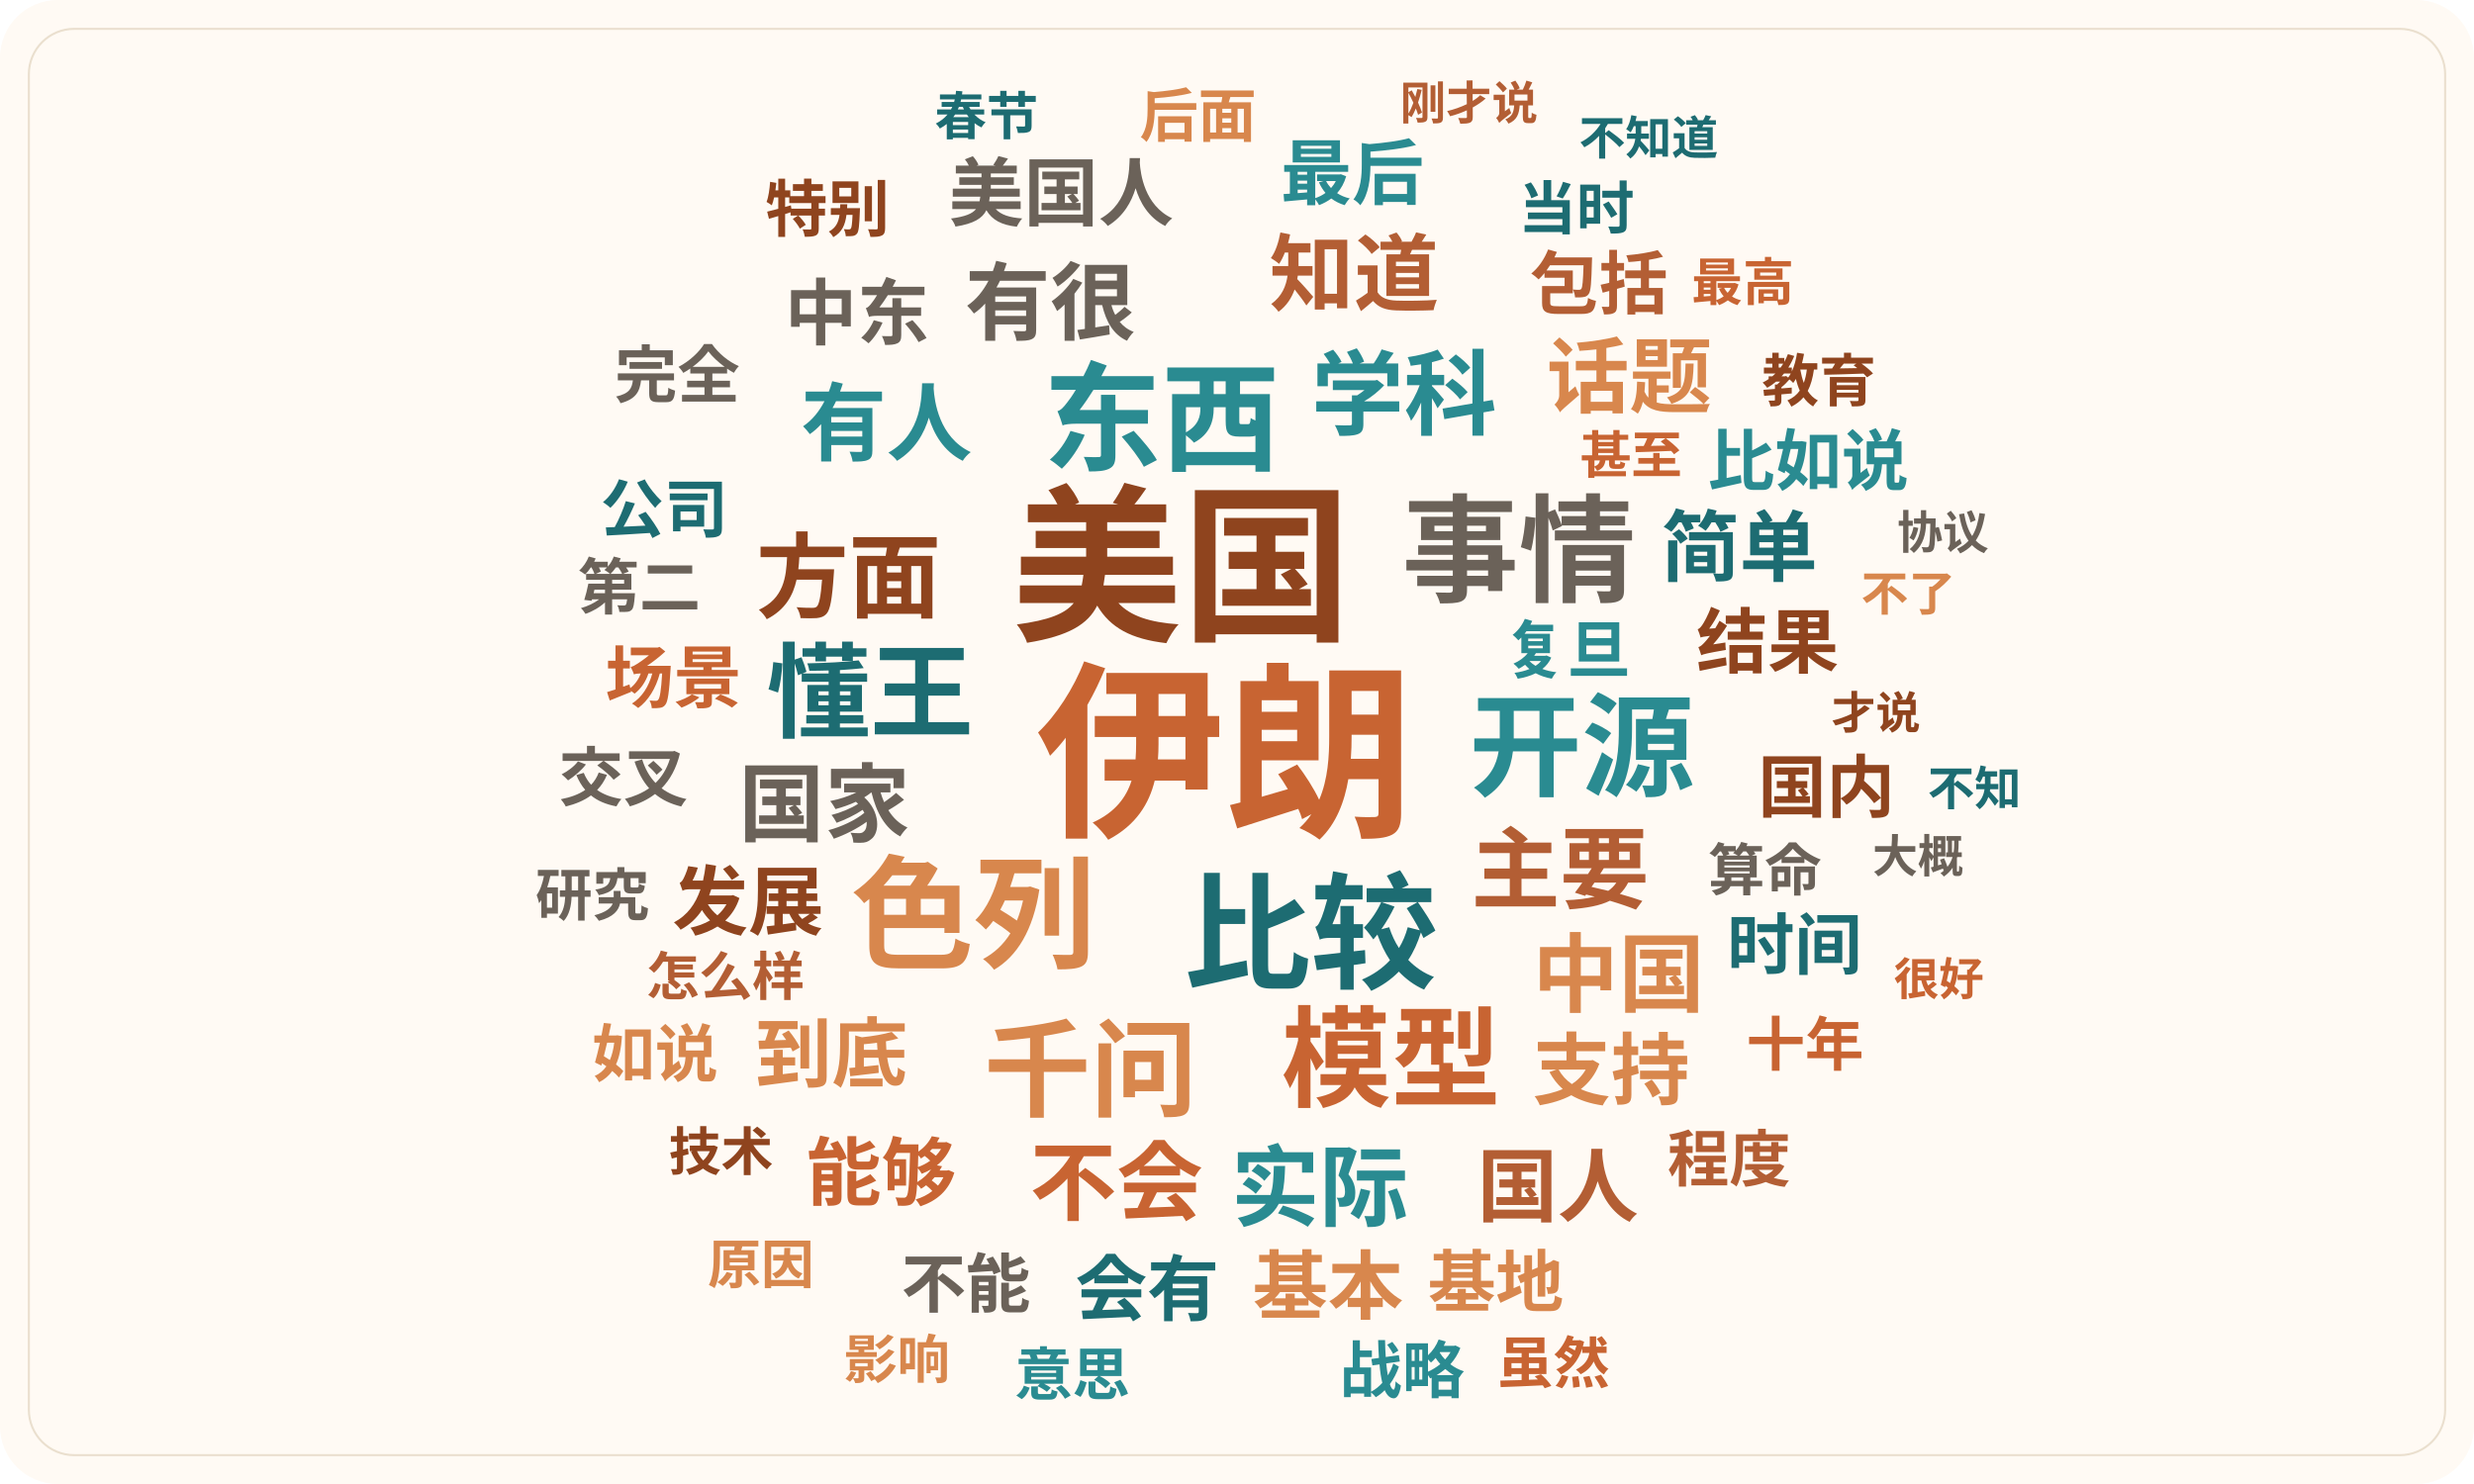
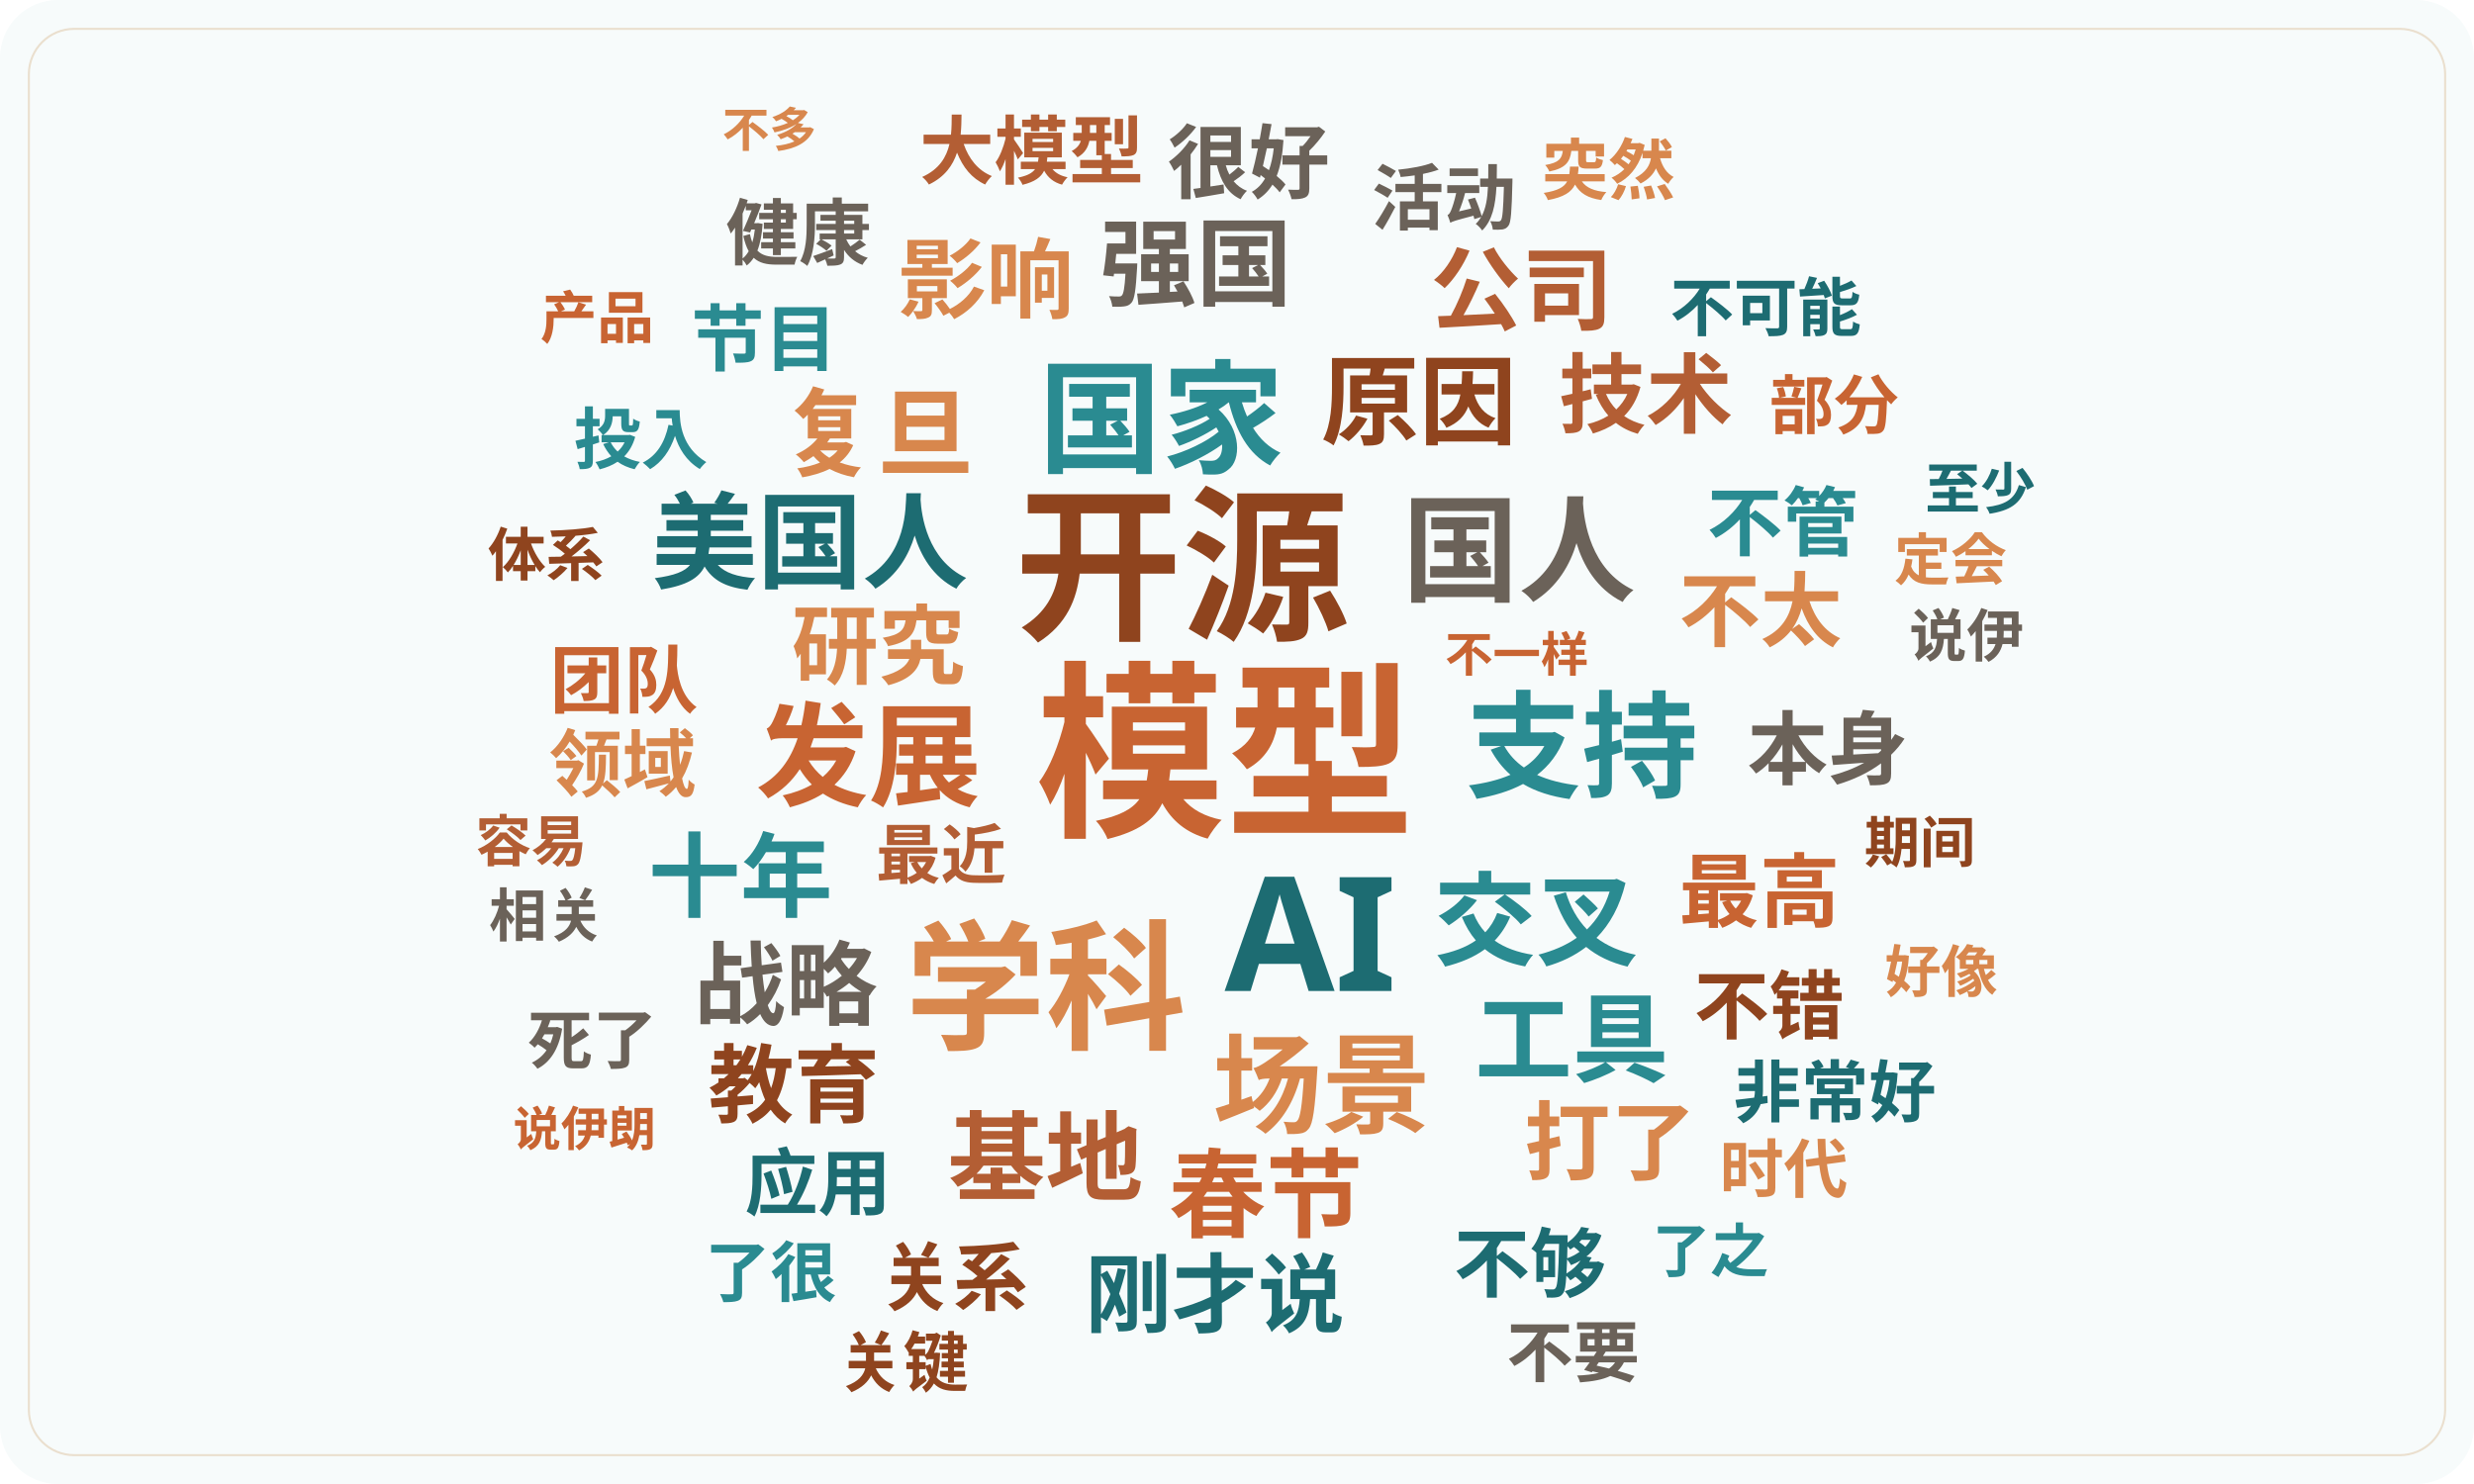
<svg xmlns="http://www.w3.org/2000/svg" viewBox="0 0 1200 720" width="1200" height="720" role="img" aria-labelledby="title desc">
-   <rect width="100%" height="100%" rx="28" fill="#fffaf4" />
+   <rect width="100%" height="100%" rx="28" fill="#f7fbfb" />
  <rect x="14" y="14" width="1172" height="692" rx="22" fill="none" stroke="#eadfce" />
-   <text x="909.9" y="346.0" font-size="21.6" fill="#8f441e" text-anchor="middle" dominant-baseline="middle" font-family="IBM Plex Sans, PingFang SC, Hiragino Sans GB, Microsoft YaHei, sans-serif" font-weight="700">才说</text>
-   <text x="940.4" y="475.2" font-size="21.8" fill="#c86432" text-anchor="middle" dominant-baseline="middle" font-family="IBM Plex Sans, PingFang SC, Hiragino Sans GB, Microsoft YaHei, sans-serif" font-weight="700">很好</text>
-   <text x="930.2" y="415.6" font-size="22.0" fill="#6b6259" text-anchor="middle" dominant-baseline="middle" font-family="IBM Plex Sans, PingFang SC, Hiragino Sans GB, Microsoft YaHei, sans-serif" font-weight="700">大概</text>
-   <text x="942.3" y="258.5" font-size="22.2" fill="#6b6259" text-anchor="middle" dominant-baseline="middle" font-family="IBM Plex Sans, PingFang SC, Hiragino Sans GB, Microsoft YaHei, sans-serif" font-weight="700">协议</text>
-   <text x="712.5" y="50.2" font-size="22.3" fill="#b35e34" text-anchor="middle" dominant-baseline="middle" font-family="IBM Plex Sans, PingFang SC, Hiragino Sans GB, Microsoft YaHei, sans-serif" font-weight="700">刚才说</text>
-   <text x="799.6" y="67.1" font-size="22.5" fill="#1d6c72" text-anchor="middle" dominant-baseline="middle" font-family="IBM Plex Sans, PingFang SC, Hiragino Sans GB, Microsoft YaHei, sans-serif" font-weight="700">不知道</text>
-   <text x="957.7" y="382.7" font-size="22.7" fill="#1d6c72" text-anchor="middle" dominant-baseline="middle" font-family="IBM Plex Sans, PingFang SC, Hiragino Sans GB, Microsoft YaHei, sans-serif" font-weight="700">不知</text>
-   <text x="925.6" y="288.2" font-size="22.9" fill="#d8874d" text-anchor="middle" dominant-baseline="middle" font-family="IBM Plex Sans, PingFang SC, Hiragino Sans GB, Microsoft YaHei, sans-serif" font-weight="700">不了</text>
-   <text x="791.2" y="221.0" font-size="24.7" fill="#c86432" text-anchor="middle" dominant-baseline="middle" font-family="IBM Plex Sans, PingFang SC, Hiragino Sans GB, Microsoft YaHei, sans-serif" font-weight="700">甚至</text>
-   <text x="845.3" y="137.1" font-size="24.9" fill="#c86432" text-anchor="middle" dominant-baseline="middle" font-family="IBM Plex Sans, PingFang SC, Hiragino Sans GB, Microsoft YaHei, sans-serif" font-weight="700">最高</text>
-   <text x="478.5" y="56.6" font-size="25.1" fill="#1d6c72" text-anchor="middle" dominant-baseline="middle" font-family="IBM Plex Sans, PingFang SC, Hiragino Sans GB, Microsoft YaHei, sans-serif" font-weight="700">春节</text>
-   <text x="349.7" y="559.0" font-size="25.3" fill="#8f441e" text-anchor="middle" dominant-baseline="middle" font-family="IBM Plex Sans, PingFang SC, Hiragino Sans GB, Microsoft YaHei, sans-serif" font-weight="700">技术</text>
-   <text x="352.0" y="474.0" font-size="25.5" fill="#b35e34" text-anchor="middle" dominant-baseline="middle" font-family="IBM Plex Sans, PingFang SC, Hiragino Sans GB, Microsoft YaHei, sans-serif" font-weight="700">怎么样</text>
-   <text x="435.1" y="659.8" font-size="25.6" fill="#d8874d" text-anchor="middle" dominant-baseline="middle" font-family="IBM Plex Sans, PingFang SC, Hiragino Sans GB, Microsoft YaHei, sans-serif" font-weight="700">影响</text>
-   <text x="369.1" y="613.7" font-size="25.8" fill="#d8874d" text-anchor="middle" dominant-baseline="middle" font-family="IBM Plex Sans, PingFang SC, Hiragino Sans GB, Microsoft YaHei, sans-serif" font-weight="700">原因</text>
-   <text x="753.5" y="661.6" font-size="27.2" fill="#c86432" text-anchor="middle" dominant-baseline="middle" font-family="IBM Plex Sans, PingFang SC, Hiragino Sans GB, Microsoft YaHei, sans-serif" font-weight="700">虽然</text>
-   <text x="856.0" y="422.4" font-size="27.4" fill="#6b6259" text-anchor="middle" dominant-baseline="middle" font-family="IBM Plex Sans, PingFang SC, Hiragino Sans GB, Microsoft YaHei, sans-serif" font-weight="700">算命</text>
-   <text x="287.3" y="434.5" font-size="27.6" fill="#6b6259" text-anchor="middle" dominant-baseline="middle" font-family="IBM Plex Sans, PingFang SC, Hiragino Sans GB, Microsoft YaHei, sans-serif" font-weight="700">研究</text>
-   <text x="882.3" y="185.0" font-size="27.7" fill="#8f441e" text-anchor="middle" dominant-baseline="middle" font-family="IBM Plex Sans, PingFang SC, Hiragino Sans GB, Microsoft YaHei, sans-serif" font-weight="700">教育</text>
-   <text x="520.1" y="667.1" font-size="27.9" fill="#2a8b91" text-anchor="middle" dominant-baseline="middle" font-family="IBM Plex Sans, PingFang SC, Hiragino Sans GB, Microsoft YaHei, sans-serif" font-weight="700">意思</text>
-   <text x="764.6" y="101.4" font-size="28.1" fill="#1d6c72" text-anchor="middle" dominant-baseline="middle" font-family="IBM Plex Sans, PingFang SC, Hiragino Sans GB, Microsoft YaHei, sans-serif" font-weight="700">当时</text>
-   <text x="581.1" y="56.4" font-size="28.3" fill="#d8874d" text-anchor="middle" dominant-baseline="middle" font-family="IBM Plex Sans, PingFang SC, Hiragino Sans GB, Microsoft YaHei, sans-serif" font-weight="700">后面</text>
-   <text x="875.5" y="507.0" font-size="28.5" fill="#c86432" text-anchor="middle" dominant-baseline="middle" font-family="IBM Plex Sans, PingFang SC, Hiragino Sans GB, Microsoft YaHei, sans-serif" font-weight="700">十年</text>
-   <text x="310.1" y="285.1" font-size="29.7" fill="#6b6259" text-anchor="middle" dominant-baseline="middle" font-family="IBM Plex Sans, PingFang SC, Hiragino Sans GB, Microsoft YaHei, sans-serif" font-weight="700">第二</text>
-   <text x="838.7" y="562.6" font-size="29.9" fill="#b35e34" text-anchor="middle" dominant-baseline="middle" font-family="IBM Plex Sans, PingFang SC, Hiragino Sans GB, Microsoft YaHei, sans-serif" font-weight="700">程度</text>
-   <text x="401.4" y="101.7" font-size="30.1" fill="#8f441e" text-anchor="middle" dominant-baseline="middle" font-family="IBM Plex Sans, PingFang SC, Hiragino Sans GB, Microsoft YaHei, sans-serif" font-weight="700">特别</text>
-   <text x="680.0" y="665.1" font-size="30.3" fill="#2a8b91" text-anchor="middle" dominant-baseline="middle" font-family="IBM Plex Sans, PingFang SC, Hiragino Sans GB, Microsoft YaHei, sans-serif" font-weight="700">战略</text>
-   <text x="328.5" y="182.2" font-size="30.4" fill="#6b6259" text-anchor="middle" dominant-baseline="middle" font-family="IBM Plex Sans, PingFang SC, Hiragino Sans GB, Microsoft YaHei, sans-serif" font-weight="700">完全</text>
-   <text x="317.7" y="511.6" font-size="30.6" fill="#d8874d" text-anchor="middle" dominant-baseline="middle" font-family="IBM Plex Sans, PingFang SC, Hiragino Sans GB, Microsoft YaHei, sans-serif" font-weight="700">如说</text>
-   <text x="760.1" y="315.7" font-size="30.8" fill="#2a8b91" text-anchor="middle" dominant-baseline="middle" font-family="IBM Plex Sans, PingFang SC, Hiragino Sans GB, Microsoft YaHei, sans-serif" font-weight="700">复旦</text>
-   <text x="322.1" y="247.3" font-size="31.0" fill="#1d6c72" text-anchor="middle" dominant-baseline="middle" font-family="IBM Plex Sans, PingFang SC, Hiragino Sans GB, Microsoft YaHei, sans-serif" font-weight="700">公司</text>
-   <text x="302.3" y="377.5" font-size="31.2" fill="#6b6259" text-anchor="middle" dominant-baseline="middle" font-family="IBM Plex Sans, PingFang SC, Hiragino Sans GB, Microsoft YaHei, sans-serif" font-weight="700">交叉</text>
-   <text x="468.5" y="623.2" font-size="31.3" fill="#6b6259" text-anchor="middle" dominant-baseline="middle" font-family="IBM Plex Sans, PingFang SC, Hiragino Sans GB, Microsoft YaHei, sans-serif" font-weight="700">不能</text>
-   <text x="877.0" y="223.9" font-size="32.5" fill="#2a8b91" text-anchor="middle" dominant-baseline="middle" font-family="IBM Plex Sans, PingFang SC, Hiragino Sans GB, Microsoft YaHei, sans-serif" font-weight="700">比如说</text>
-   <text x="870.4" y="458.7" font-size="32.7" fill="#1d6c72" text-anchor="middle" dominant-baseline="middle" font-family="IBM Plex Sans, PingFang SC, Hiragino Sans GB, Microsoft YaHei, sans-serif" font-weight="700">时间</text>
-   <text x="725.5" y="622.3" font-size="32.9" fill="#d8874d" text-anchor="middle" dominant-baseline="middle" font-family="IBM Plex Sans, PingFang SC, Hiragino Sans GB, Microsoft YaHei, sans-serif" font-weight="700">基地</text>
-   <text x="326.7" y="329.2" font-size="33.1" fill="#c86432" text-anchor="middle" dominant-baseline="middle" font-family="IBM Plex Sans, PingFang SC, Hiragino Sans GB, Microsoft YaHei, sans-serif" font-weight="700">场景</text>
-   <text x="885.9" y="382.2" font-size="33.2" fill="#8f441e" text-anchor="middle" dominant-baseline="middle" font-family="IBM Plex Sans, PingFang SC, Hiragino Sans GB, Microsoft YaHei, sans-serif" font-weight="700">国内</text>
-   <text x="775.5" y="137.9" font-size="33.4" fill="#b35e34" text-anchor="middle" dominant-baseline="middle" font-family="IBM Plex Sans, PingFang SC, Hiragino Sans GB, Microsoft YaHei, sans-serif" font-weight="700">包括</text>
-   <text x="857.4" y="311.7" font-size="34.5" fill="#8f441e" text-anchor="middle" dominant-baseline="middle" font-family="IBM Plex Sans, PingFang SC, Hiragino Sans GB, Microsoft YaHei, sans-serif" font-weight="700">结果</text>
-   <text x="655.8" y="84.3" font-size="34.7" fill="#2a8b91" text-anchor="middle" dominant-baseline="middle" font-family="IBM Plex Sans, PingFang SC, Hiragino Sans GB, Microsoft YaHei, sans-serif" font-weight="700">最后</text>
-   <text x="556.4" y="625.7" font-size="34.9" fill="#1d6c72" text-anchor="middle" dominant-baseline="middle" font-family="IBM Plex Sans, PingFang SC, Hiragino Sans GB, Microsoft YaHei, sans-serif" font-weight="700">会有</text>
-   <text x="415.7" y="152.2" font-size="35.1" fill="#6b6259" text-anchor="middle" dominant-baseline="middle" font-family="IBM Plex Sans, PingFang SC, Hiragino Sans GB, Microsoft YaHei, sans-serif" font-weight="700">中东</text>
-   <text x="427.4" y="569.2" font-size="36.2" fill="#c86432" text-anchor="middle" dominant-baseline="middle" font-family="IBM Plex Sans, PingFang SC, Hiragino Sans GB, Microsoft YaHei, sans-serif" font-weight="700">能够</text>
-   <text x="514.7" y="94.0" font-size="36.3" fill="#6b6259" text-anchor="middle" dominant-baseline="middle" font-family="IBM Plex Sans, PingFang SC, Hiragino Sans GB, Microsoft YaHei, sans-serif" font-weight="700">美国人</text>
-   <text x="644.1" y="624.3" font-size="36.5" fill="#d8874d" text-anchor="middle" dominant-baseline="middle" font-family="IBM Plex Sans, PingFang SC, Hiragino Sans GB, Microsoft YaHei, sans-serif" font-weight="700">基本</text>
-   <text x="362.9" y="437.8" font-size="36.7" fill="#8f441e" text-anchor="middle" dominant-baseline="middle" font-family="IBM Plex Sans, PingFang SC, Hiragino Sans GB, Microsoft YaHei, sans-serif" font-weight="700">发展</text>
-   <text x="403.4" y="511.5" font-size="36.9" fill="#d8874d" text-anchor="middle" dominant-baseline="middle" font-family="IBM Plex Sans, PingFang SC, Hiragino Sans GB, Microsoft YaHei, sans-serif" font-weight="700">到底</text>
-   <text x="843.7" y="265.8" font-size="37.9" fill="#1d6c72" text-anchor="middle" dominant-baseline="middle" font-family="IBM Plex Sans, PingFang SC, Hiragino Sans GB, Microsoft YaHei, sans-serif" font-weight="700">简单</text>
-   <text x="781.4" y="519.5" font-size="38.1" fill="#d8874d" text-anchor="middle" dominant-baseline="middle" font-family="IBM Plex Sans, PingFang SC, Hiragino Sans GB, Microsoft YaHei, sans-serif" font-weight="700">支持</text>
-   <text x="755.6" y="576.0" font-size="39.1" fill="#b35e34" text-anchor="middle" dominant-baseline="middle" font-family="IBM Plex Sans, PingFang SC, Hiragino Sans GB, Microsoft YaHei, sans-serif" font-weight="700">国人</text>
-   <text x="790.3" y="183.1" font-size="40.1" fill="#d8874d" text-anchor="middle" dominant-baseline="middle" font-family="IBM Plex Sans, PingFang SC, Hiragino Sans GB, Microsoft YaHei, sans-serif" font-weight="700">话题</text>
-   <text x="656.8" y="133.3" font-size="41.1" fill="#b35e34" text-anchor="middle" dominant-baseline="middle" font-family="IBM Plex Sans, PingFang SC, Hiragino Sans GB, Microsoft YaHei, sans-serif" font-weight="700">知道</text>
-   <text x="509.4" y="147.2" font-size="41.3" fill="#6b6259" text-anchor="middle" dominant-baseline="middle" font-family="IBM Plex Sans, PingFang SC, Hiragino Sans GB, Microsoft YaHei, sans-serif" font-weight="700">有很</text>
-   <text x="430.0" y="205.7" font-size="41.5" fill="#2a8b91" text-anchor="middle" dominant-baseline="middle" font-family="IBM Plex Sans, PingFang SC, Hiragino Sans GB, Microsoft YaHei, sans-serif" font-weight="700">有人</text>
-   <text x="399.9" y="390.5" font-size="41.6" fill="#6b6259" text-anchor="middle" dominant-baseline="middle" font-family="IBM Plex Sans, PingFang SC, Hiragino Sans GB, Microsoft YaHei, sans-serif" font-weight="700">国家</text>
-   <text x="785.1" y="473.1" font-size="41.8" fill="#d8874d" text-anchor="middle" dominant-baseline="middle" font-family="IBM Plex Sans, PingFang SC, Hiragino Sans GB, Microsoft YaHei, sans-serif" font-weight="700">中国</text>
-   <text x="541.5" y="574.0" font-size="42.0" fill="#c86432" text-anchor="middle" dominant-baseline="middle" font-family="IBM Plex Sans, PingFang SC, Hiragino Sans GB, Microsoft YaHei, sans-serif" font-weight="700">不会</text>
-   <text x="640.1" y="576.5" font-size="43.0" fill="#2a8b91" text-anchor="middle" dominant-baseline="middle" font-family="IBM Plex Sans, PingFang SC, Hiragino Sans GB, Microsoft YaHei, sans-serif" font-weight="700">实际</text>
-   <text x="756.7" y="422.2" font-size="43.1" fill="#b35e34" text-anchor="middle" dominant-baseline="middle" font-family="IBM Plex Sans, PingFang SC, Hiragino Sans GB, Microsoft YaHei, sans-serif" font-weight="700">主要</text>
-   <text x="411.6" y="280.4" font-size="44.8" fill="#8f441e" text-anchor="middle" dominant-baseline="middle" font-family="IBM Plex Sans, PingFang SC, Hiragino Sans GB, Microsoft YaHei, sans-serif" font-weight="700">方面</text>
-   <text x="681.0" y="191.7" font-size="45.0" fill="#2a8b91" text-anchor="middle" dominant-baseline="middle" font-family="IBM Plex Sans, PingFang SC, Hiragino Sans GB, Microsoft YaHei, sans-serif" font-weight="700">学科</text>
-   <text x="422.0" y="336.4" font-size="50.2" fill="#1d6c72" text-anchor="middle" dominant-baseline="middle" font-family="IBM Plex Sans, PingFang SC, Hiragino Sans GB, Microsoft YaHei, sans-serif" font-weight="700">懂王</text>
-   <text x="529.0" y="519.6" font-size="51.7" fill="#d8874d" text-anchor="middle" dominant-baseline="middle" font-family="IBM Plex Sans, PingFang SC, Hiragino Sans GB, Microsoft YaHei, sans-serif" font-weight="700">千问</text>
-   <text x="674.8" y="514.2" font-size="53.2" fill="#c86432" text-anchor="middle" dominant-baseline="middle" font-family="IBM Plex Sans, PingFang SC, Hiragino Sans GB, Microsoft YaHei, sans-serif" font-weight="700">模型</text>
-   <text x="767.2" y="362.8" font-size="54.6" fill="#2a8b91" text-anchor="middle" dominant-baseline="middle" font-family="IBM Plex Sans, PingFang SC, Hiragino Sans GB, Microsoft YaHei, sans-serif" font-weight="700">开源</text>
-   <text x="736.7" y="267.7" font-size="56.7" fill="#6b6259" text-anchor="middle" dominant-baseline="middle" font-family="IBM Plex Sans, PingFang SC, Hiragino Sans GB, Microsoft YaHei, sans-serif" font-weight="700">事情</text>
-   <text x="563.4" y="203.9" font-size="57.5" fill="#2a8b91" text-anchor="middle" dominant-baseline="middle" font-family="IBM Plex Sans, PingFang SC, Hiragino Sans GB, Microsoft YaHei, sans-serif" font-weight="700">东西</text>
-   <text x="472.3" y="444.2" font-size="59.5" fill="#d8874d" text-anchor="middle" dominant-baseline="middle" font-family="IBM Plex Sans, PingFang SC, Hiragino Sans GB, Microsoft YaHei, sans-serif" font-weight="700">色列</text>
-   <text x="635.7" y="453.5" font-size="61.5" fill="#1d6c72" text-anchor="middle" dominant-baseline="middle" font-family="IBM Plex Sans, PingFang SC, Hiragino Sans GB, Microsoft YaHei, sans-serif" font-weight="700">比较</text>
-   <text x="573.3" y="275.7" font-size="82.4" fill="#8f441e" text-anchor="middle" dominant-baseline="middle" font-family="IBM Plex Sans, PingFang SC, Hiragino Sans GB, Microsoft YaHei, sans-serif" font-weight="700">美国</text>
-   <text x="594.4" y="366.6" font-size="92.0" fill="#c86432" text-anchor="middle" dominant-baseline="middle" font-family="IBM Plex Sans, PingFang SC, Hiragino Sans GB, Microsoft YaHei, sans-serif" font-weight="700">伊朗</text>
+   <text x="373.2" y="63.2" font-size="22.9" fill="#d8874d" text-anchor="middle" dominant-baseline="middle" font-family="IBM Plex Sans, PingFang SC, Hiragino Sans GB, Microsoft YaHei, sans-serif" font-weight="700">不多</text>
+   <text x="283.6" y="547.9" font-size="23.1" fill="#c86432" text-anchor="middle" dominant-baseline="middle" font-family="IBM Plex Sans, PingFang SC, Hiragino Sans GB, Microsoft YaHei, sans-serif" font-weight="700">说伊朗</text>
+   <text x="735.7" y="317.7" font-size="23.2" fill="#c86432" text-anchor="middle" dominant-baseline="middle" font-family="IBM Plex Sans, PingFang SC, Hiragino Sans GB, Microsoft YaHei, sans-serif" font-weight="700">不一样</text>
+   <text x="960.5" y="237.4" font-size="26.7" fill="#1d6c72" text-anchor="middle" dominant-baseline="middle" font-family="IBM Plex Sans, PingFang SC, Hiragino Sans GB, Microsoft YaHei, sans-serif" font-weight="700">至少</text>
+   <text x="931.2" y="409.0" font-size="26.9" fill="#8f441e" text-anchor="middle" dominant-baseline="middle" font-family="IBM Plex Sans, PingFang SC, Hiragino Sans GB, Microsoft YaHei, sans-serif" font-weight="700">期间</text>
+   <text x="257.7" y="408.4" font-size="27.1" fill="#b35e34" text-anchor="middle" dominant-baseline="middle" font-family="IBM Plex Sans, PingFang SC, Hiragino Sans GB, Microsoft YaHei, sans-serif" font-weight="700">容易</text>
+   <text x="946.1" y="271.8" font-size="27.3" fill="#d8874d" text-anchor="middle" dominant-baseline="middle" font-family="IBM Plex Sans, PingFang SC, Hiragino Sans GB, Microsoft YaHei, sans-serif" font-weight="700">定会</text>
+   <text x="941.5" y="471.7" font-size="27.4" fill="#d8874d" text-anchor="middle" dominant-baseline="middle" font-family="IBM Plex Sans, PingFang SC, Hiragino Sans GB, Microsoft YaHei, sans-serif" font-weight="700">好像</text>
+   <text x="289.6" y="154.4" font-size="27.6" fill="#c86432" text-anchor="middle" dominant-baseline="middle" font-family="IBM Plex Sans, PingFang SC, Hiragino Sans GB, Microsoft YaHei, sans-serif" font-weight="700">产品</text>
+   <text x="953.9" y="308.8" font-size="27.8" fill="#6b6259" text-anchor="middle" dominant-baseline="middle" font-family="IBM Plex Sans, PingFang SC, Hiragino Sans GB, Microsoft YaHei, sans-serif" font-weight="700">说伊</text>
+   <text x="265.2" y="444.5" font-size="28.0" fill="#6b6259" text-anchor="middle" dominant-baseline="middle" font-family="IBM Plex Sans, PingFang SC, Hiragino Sans GB, Microsoft YaHei, sans-serif" font-weight="700">相关</text>
+   <text x="264.8" y="269.5" font-size="28.2" fill="#8f441e" text-anchor="middle" dominant-baseline="middle" font-family="IBM Plex Sans, PingFang SC, Hiragino Sans GB, Microsoft YaHei, sans-serif" font-weight="700">体系</text>
+   <text x="829.6" y="607.2" font-size="28.3" fill="#2a8b91" text-anchor="middle" dominant-baseline="middle" font-family="IBM Plex Sans, PingFang SC, Hiragino Sans GB, Microsoft YaHei, sans-serif" font-weight="700">了之</text>
+   <text x="856.4" y="149.6" font-size="30.9" fill="#1d6c72" text-anchor="middle" dominant-baseline="middle" font-family="IBM Plex Sans, PingFang SC, Hiragino Sans GB, Microsoft YaHei, sans-serif" font-weight="700">不可能</text>
+   <text x="865.2" y="567.6" font-size="31.1" fill="#d8874d" text-anchor="middle" dominant-baseline="middle" font-family="IBM Plex Sans, PingFang SC, Hiragino Sans GB, Microsoft YaHei, sans-serif" font-weight="700">时代</text>
+   <text x="889.6" y="196.9" font-size="31.3" fill="#c86432" text-anchor="middle" dominant-baseline="middle" font-family="IBM Plex Sans, PingFang SC, Hiragino Sans GB, Microsoft YaHei, sans-serif" font-weight="700">部分</text>
+   <text x="287.3" y="504.8" font-size="31.4" fill="#6b6259" text-anchor="middle" dominant-baseline="middle" font-family="IBM Plex Sans, PingFang SC, Hiragino Sans GB, Microsoft YaHei, sans-serif" font-weight="700">死了</text>
+   <text x="456.4" y="415.0" font-size="31.6" fill="#b35e34" text-anchor="middle" dominant-baseline="middle" font-family="IBM Plex Sans, PingFang SC, Hiragino Sans GB, Microsoft YaHei, sans-serif" font-weight="700">最近</text>
+   <text x="438.1" y="661.4" font-size="31.8" fill="#8f441e" text-anchor="middle" dominant-baseline="middle" font-family="IBM Plex Sans, PingFang SC, Hiragino Sans GB, Microsoft YaHei, sans-serif" font-weight="700">关键</text>
+   <text x="373.7" y="617.7" font-size="32.0" fill="#2a8b91" text-anchor="middle" dominant-baseline="middle" font-family="IBM Plex Sans, PingFang SC, Hiragino Sans GB, Microsoft YaHei, sans-serif" font-weight="700">了很</text>
+   <text x="763.0" y="656.5" font-size="32.2" fill="#6b6259" text-anchor="middle" dominant-baseline="middle" font-family="IBM Plex Sans, PingFang SC, Hiragino Sans GB, Microsoft YaHei, sans-serif" font-weight="700">不要</text>
+   <text x="780.1" y="82.9" font-size="32.3" fill="#d8874d" text-anchor="middle" dominant-baseline="middle" font-family="IBM Plex Sans, PingFang SC, Hiragino Sans GB, Microsoft YaHei, sans-serif" font-weight="700">突然</text>
+   <text x="310.9" y="213.4" font-size="32.5" fill="#2a8b91" text-anchor="middle" dominant-baseline="middle" font-family="IBM Plex Sans, PingFang SC, Hiragino Sans GB, Microsoft YaHei, sans-serif" font-weight="700">投入</text>
+   <text x="890.0" y="530.2" font-size="32.7" fill="#1d6c72" text-anchor="middle" dominant-baseline="middle" font-family="IBM Plex Sans, PingFang SC, Hiragino Sans GB, Microsoft YaHei, sans-serif" font-weight="700">非常好</text>
+   <text x="700.3" y="96.5" font-size="35.0" fill="#6b6259" text-anchor="middle" dominant-baseline="middle" font-family="IBM Plex Sans, PingFang SC, Hiragino Sans GB, Microsoft YaHei, sans-serif" font-weight="700">活动</text>
+   <text x="387.4" y="113.4" font-size="35.2" fill="#6b6259" text-anchor="middle" dominant-baseline="middle" font-family="IBM Plex Sans, PingFang SC, Hiragino Sans GB, Microsoft YaHei, sans-serif" font-weight="700">健康</text>
+   <text x="370.7" y="164.8" font-size="35.4" fill="#2a8b91" text-anchor="middle" dominant-baseline="middle" font-family="IBM Plex Sans, PingFang SC, Hiragino Sans GB, Microsoft YaHei, sans-serif" font-weight="700">节目</text>
+   <text x="396.7" y="574.3" font-size="35.5" fill="#1d6c72" text-anchor="middle" dominant-baseline="middle" font-family="IBM Plex Sans, PingFang SC, Hiragino Sans GB, Microsoft YaHei, sans-serif" font-weight="700">应用</text>
+   <text x="301.9" y="371.1" font-size="35.7" fill="#d8874d" text-anchor="middle" dominant-baseline="middle" font-family="IBM Plex Sans, PingFang SC, Hiragino Sans GB, Microsoft YaHei, sans-serif" font-weight="700">领域</text>
+   <text x="302.6" y="330.5" font-size="35.9" fill="#c86432" text-anchor="middle" dominant-baseline="middle" font-family="IBM Plex Sans, PingFang SC, Hiragino Sans GB, Microsoft YaHei, sans-serif" font-weight="700">团队</text>
+   <text x="462.4" y="620.2" font-size="36.1" fill="#8f441e" text-anchor="middle" dominant-baseline="middle" font-family="IBM Plex Sans, PingFang SC, Hiragino Sans GB, Microsoft YaHei, sans-serif" font-weight="700">关系</text>
+   <text x="500.4" y="73.7" font-size="36.3" fill="#b35e34" text-anchor="middle" dominant-baseline="middle" font-family="IBM Plex Sans, PingFang SC, Hiragino Sans GB, Microsoft YaHei, sans-serif" font-weight="700">大模型</text>
+   <text x="858.1" y="488.4" font-size="36.4" fill="#8f441e" text-anchor="middle" dominant-baseline="middle" font-family="IBM Plex Sans, PingFang SC, Hiragino Sans GB, Microsoft YaHei, sans-serif" font-weight="700">不错</text>
+   <text x="864.6" y="253.9" font-size="36.6" fill="#2a8b91" text-anchor="middle" dominant-baseline="middle" font-family="IBM Plex Sans, PingFang SC, Hiragino Sans GB, Microsoft YaHei, sans-serif" font-weight="700">不管</text>
+   <text x="742.0" y="613.5" font-size="36.8" fill="#1d6c72" text-anchor="middle" dominant-baseline="middle" font-family="IBM Plex Sans, PingFang SC, Hiragino Sans GB, Microsoft YaHei, sans-serif" font-weight="700">不够</text>
+   <text x="886.5" y="363.9" font-size="38.9" fill="#6b6259" text-anchor="middle" dominant-baseline="middle" font-family="IBM Plex Sans, PingFang SC, Hiragino Sans GB, Microsoft YaHei, sans-serif" font-weight="700">本身</text>
+   <text x="853.4" y="433.0" font-size="39.1" fill="#c86432" text-anchor="middle" dominant-baseline="middle" font-family="IBM Plex Sans, PingFang SC, Hiragino Sans GB, Microsoft YaHei, sans-serif" font-weight="700">最高</text>
+   <text x="605.6" y="79.4" font-size="39.3" fill="#6b6259" text-anchor="middle" dominant-baseline="middle" font-family="IBM Plex Sans, PingFang SC, Hiragino Sans GB, Microsoft YaHei, sans-serif" font-weight="700">很好</text>
+   <text x="853.9" y="296.7" font-size="39.5" fill="#d8874d" text-anchor="middle" dominant-baseline="middle" font-family="IBM Plex Sans, PingFang SC, Hiragino Sans GB, Microsoft YaHei, sans-serif" font-weight="700">不太</text>
+   <text x="385.1" y="526.8" font-size="41.5" fill="#8f441e" text-anchor="middle" dominant-baseline="middle" font-family="IBM Plex Sans, PingFang SC, Hiragino Sans GB, Microsoft YaHei, sans-serif" font-weight="700">教育</text>
+   <text x="781.0" y="554.6" font-size="41.7" fill="#d8874d" text-anchor="middle" dominant-baseline="middle" font-family="IBM Plex Sans, PingFang SC, Hiragino Sans GB, Microsoft YaHei, sans-serif" font-weight="700">打了</text>
+   <text x="589.2" y="628.5" font-size="41.9" fill="#1d6c72" text-anchor="middle" dominant-baseline="middle" font-family="IBM Plex Sans, PingFang SC, Hiragino Sans GB, Microsoft YaHei, sans-serif" font-weight="700">刚才说</text>
+   <text x="426.0" y="313.8" font-size="42.0" fill="#d8874d" text-anchor="middle" dominant-baseline="middle" font-family="IBM Plex Sans, PingFang SC, Hiragino Sans GB, Microsoft YaHei, sans-serif" font-weight="700">研究</text>
+   <text x="798.3" y="191.9" font-size="42.2" fill="#b35e34" text-anchor="middle" dominant-baseline="middle" font-family="IBM Plex Sans, PingFang SC, Hiragino Sans GB, Microsoft YaHei, sans-serif" font-weight="700">技术</text>
+   <text x="478.3" y="136.2" font-size="42.4" fill="#d8874d" text-anchor="middle" dominant-baseline="middle" font-family="IBM Plex Sans, PingFang SC, Hiragino Sans GB, Microsoft YaHei, sans-serif" font-weight="700">影响</text>
+   <text x="738.0" y="141.1" font-size="44.4" fill="#b35e34" text-anchor="middle" dominant-baseline="middle" font-family="IBM Plex Sans, PingFang SC, Hiragino Sans GB, Microsoft YaHei, sans-serif" font-weight="700">公司</text>
+   <text x="381.0" y="478.2" font-size="44.5" fill="#6b6259" text-anchor="middle" dominant-baseline="middle" font-family="IBM Plex Sans, PingFang SC, Hiragino Sans GB, Microsoft YaHei, sans-serif" font-weight="700">战略</text>
+   <text x="359.1" y="425.7" font-size="44.7" fill="#2a8b91" text-anchor="middle" dominant-baseline="middle" font-family="IBM Plex Sans, PingFang SC, Hiragino Sans GB, Microsoft YaHei, sans-serif" font-weight="700">十年</text>
+   <text x="580.2" y="128.4" font-size="46.6" fill="#6b6259" text-anchor="middle" dominant-baseline="middle" font-family="IBM Plex Sans, PingFang SC, Hiragino Sans GB, Microsoft YaHei, sans-serif" font-weight="700">强国</text>
+   <text x="425.5" y="210.9" font-size="46.8" fill="#d8874d" text-anchor="middle" dominant-baseline="middle" font-family="IBM Plex Sans, PingFang SC, Hiragino Sans GB, Microsoft YaHei, sans-serif" font-weight="700">复旦</text>
+   <text x="614.0" y="580.2" font-size="47.0" fill="#c86432" text-anchor="middle" dominant-baseline="middle" font-family="IBM Plex Sans, PingFang SC, Hiragino Sans GB, Microsoft YaHei, sans-serif" font-weight="700">春节</text>
+   <text x="762.5" y="504.8" font-size="47.1" fill="#2a8b91" text-anchor="middle" dominant-baseline="middle" font-family="IBM Plex Sans, PingFang SC, Hiragino Sans GB, Microsoft YaHei, sans-serif" font-weight="700">工具</text>
+   <text x="507.1" y="562.2" font-size="47.3" fill="#b35e34" text-anchor="middle" dominant-baseline="middle" font-family="IBM Plex Sans, PingFang SC, Hiragino Sans GB, Microsoft YaHei, sans-serif" font-weight="700">基地</text>
+   <text x="688.3" y="195.3" font-size="47.5" fill="#8f441e" text-anchor="middle" dominant-baseline="middle" font-family="IBM Plex Sans, PingFang SC, Hiragino Sans GB, Microsoft YaHei, sans-serif" font-weight="700">原因</text>
+   <text x="745.0" y="447.2" font-size="49.3" fill="#2a8b91" text-anchor="middle" dominant-baseline="middle" font-family="IBM Plex Sans, PingFang SC, Hiragino Sans GB, Microsoft YaHei, sans-serif" font-weight="700">交叉</text>
+   <text x="392.8" y="263.6" font-size="51.1" fill="#1d6c72" text-anchor="middle" dominant-baseline="middle" font-family="IBM Plex Sans, PingFang SC, Hiragino Sans GB, Microsoft YaHei, sans-serif" font-weight="700">美国人</text>
+   <text x="641.2" y="527.2" font-size="52.9" fill="#d8874d" text-anchor="middle" dominant-baseline="middle" font-family="IBM Plex Sans, PingFang SC, Hiragino Sans GB, Microsoft YaHei, sans-serif" font-weight="700">场景</text>
+   <text x="421.3" y="367.6" font-size="54.6" fill="#c86432" text-anchor="middle" dominant-baseline="middle" font-family="IBM Plex Sans, PingFang SC, Hiragino Sans GB, Microsoft YaHei, sans-serif" font-weight="700">发展</text>
+   <text x="767.2" y="362.8" font-size="56.3" fill="#2a8b91" text-anchor="middle" dominant-baseline="middle" font-family="IBM Plex Sans, PingFang SC, Hiragino Sans GB, Microsoft YaHei, sans-serif" font-weight="700">支持</text>
+   <text x="736.7" y="267.7" font-size="56.5" fill="#6b6259" text-anchor="middle" dominant-baseline="middle" font-family="IBM Plex Sans, PingFang SC, Hiragino Sans GB, Microsoft YaHei, sans-serif" font-weight="700">国人</text>
+   <text x="563.4" y="203.9" font-size="59.6" fill="#2a8b91" text-anchor="middle" dominant-baseline="middle" font-family="IBM Plex Sans, PingFang SC, Hiragino Sans GB, Microsoft YaHei, sans-serif" font-weight="700">国家</text>
+   <text x="507.2" y="480.0" font-size="68.1" fill="#d8874d" text-anchor="middle" dominant-baseline="middle" font-family="IBM Plex Sans, PingFang SC, Hiragino Sans GB, Microsoft YaHei, sans-serif" font-weight="700">学科</text>
+   <text x="635.7" y="453.5" font-size="77.3" fill="#1d6c72" text-anchor="middle" dominant-baseline="middle" font-family="IBM Plex Sans, PingFang SC, Hiragino Sans GB, Microsoft YaHei, sans-serif" font-weight="700">AI</text>
+   <text x="573.3" y="275.7" font-size="81.2" fill="#8f441e" text-anchor="middle" dominant-baseline="middle" font-family="IBM Plex Sans, PingFang SC, Hiragino Sans GB, Microsoft YaHei, sans-serif" font-weight="700">开源</text>
+   <text x="594.4" y="366.6" font-size="92.0" fill="#c86432" text-anchor="middle" dominant-baseline="middle" font-family="IBM Plex Sans, PingFang SC, Hiragino Sans GB, Microsoft YaHei, sans-serif" font-weight="700">模型</text>
</svg>
